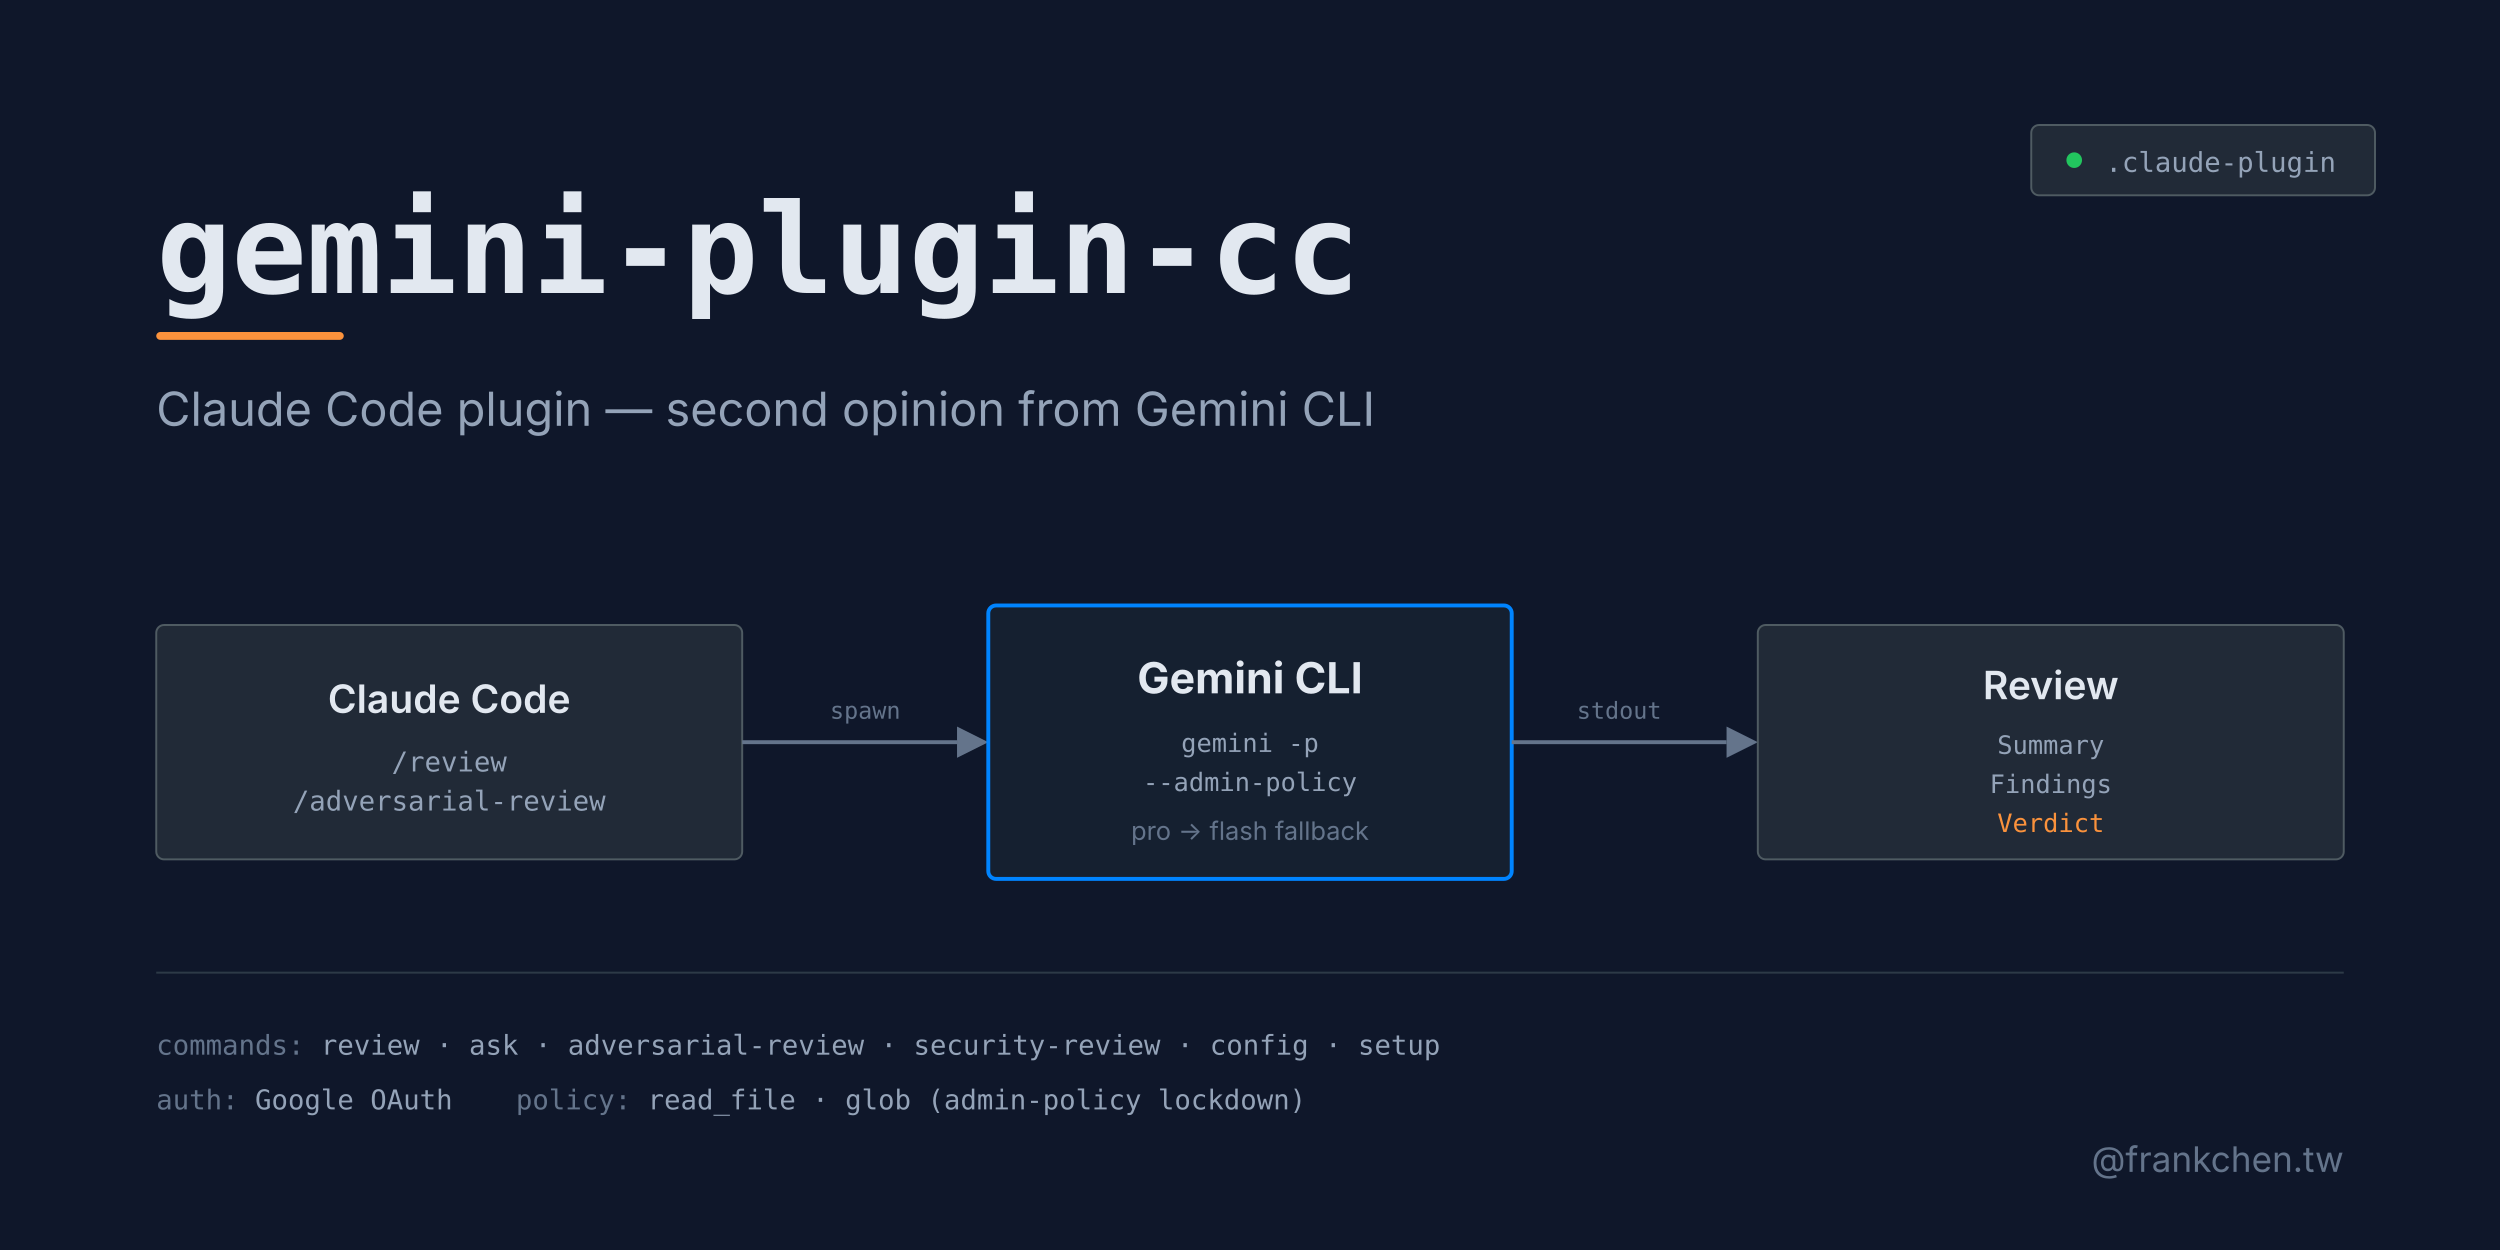
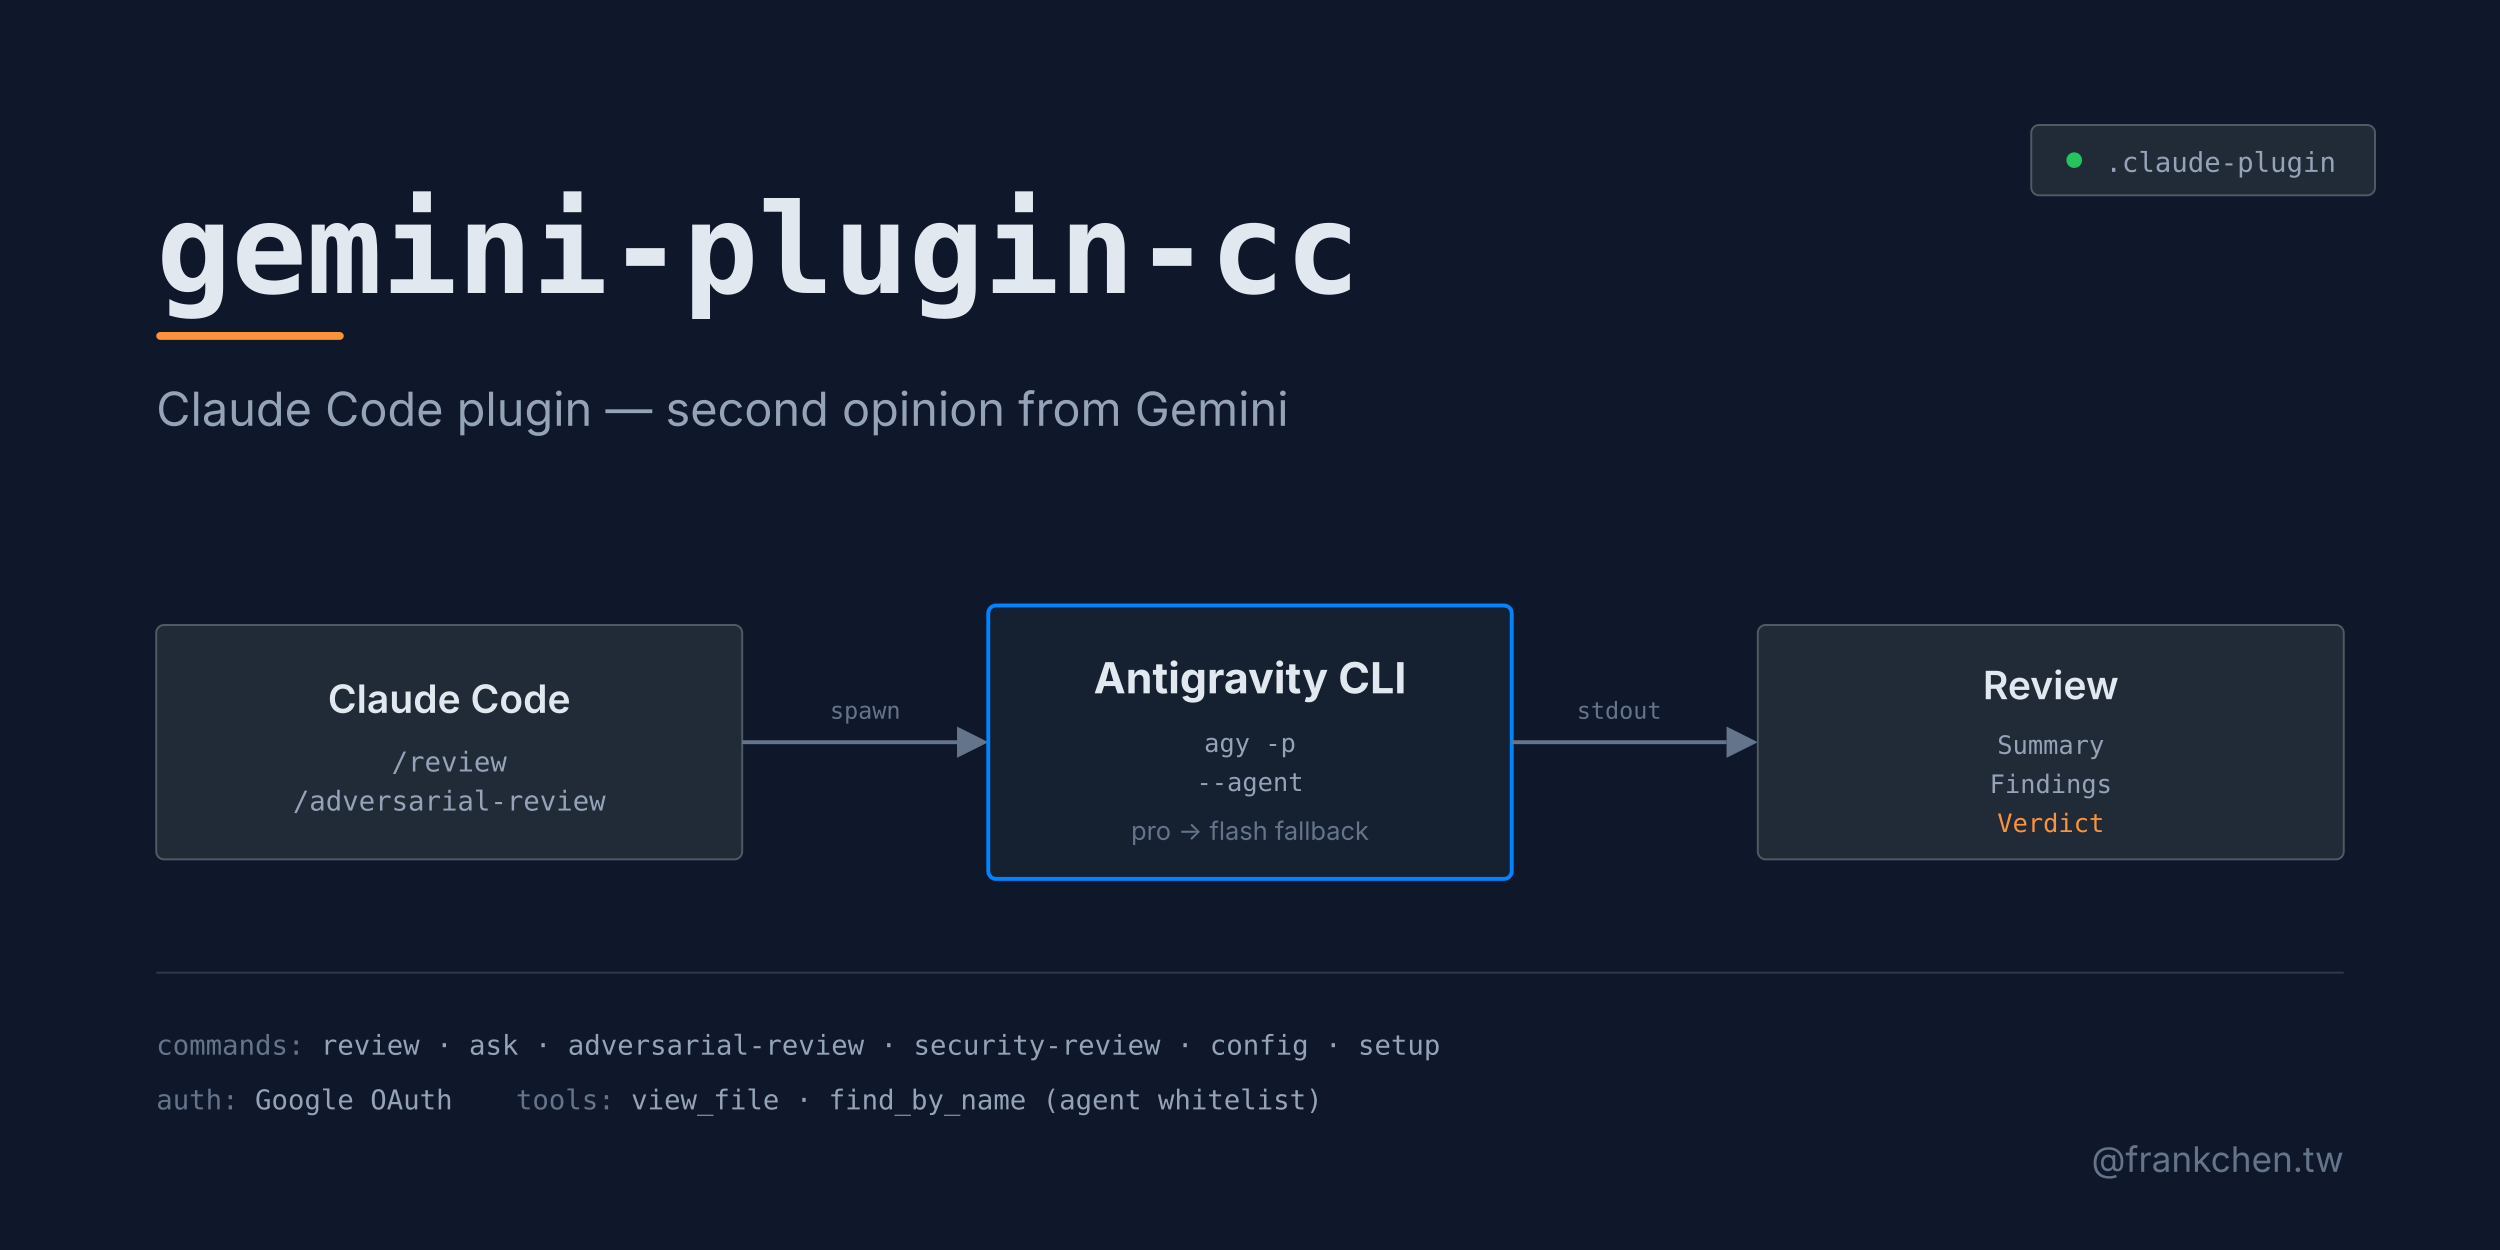
<svg xmlns="http://www.w3.org/2000/svg" viewBox="0 0 1280 640">
  <rect width="1280" height="640" fill="#0f172a" />
  <text x="80" y="150" font-family="'JetBrains Mono', 'Fira Code', 'Cascadia Code', monospace" font-size="64" font-weight="700" fill="#E2E8F0">
    gemini-plugin-cc
  </text>
  <rect x="80" y="170" width="96" height="4" rx="2" fill="#fb923c" />
  <text x="80" y="218" font-family="'Inter', 'Noto Sans TC', system-ui, sans-serif" font-size="24" fill="#94A3B8">
-     Claude Code plugin — second opinion from Gemini CLI
+     Claude Code plugin — second opinion from Gemini
  </text>
  <rect x="1040" y="64" width="176" height="36" rx="4" fill="#212a37" stroke="#4f5b62" stroke-width="1" />
  <circle cx="1062" cy="82" r="4" fill="#22c55e" />
  <text x="1078" y="88" font-family="'JetBrains Mono', 'Fira Code', monospace" font-size="14" fill="#94A3B8">
    .claude-plugin
  </text>
  <rect x="80" y="320" width="300" height="120" rx="4" fill="#212a37" stroke="#4f5b62" stroke-width="1" />
  <text x="230" y="365" text-anchor="middle" font-family="'Inter', 'Noto Sans TC', system-ui, sans-serif" font-size="20" font-weight="600" fill="#E2E8F0">
    Claude Code
  </text>
  <text x="230" y="395" text-anchor="middle" font-family="'JetBrains Mono', 'Fira Code', monospace" font-size="14" fill="#94A3B8">
    /review
  </text>
  <text x="230" y="415" text-anchor="middle" font-family="'JetBrains Mono', 'Fira Code', monospace" font-size="14" fill="#94A3B8">
    /adversarial-review
  </text>
  <line x1="380" y1="380" x2="490" y2="380" stroke="#64748B" stroke-width="2" />
  <polygon points="490,372 506,380 490,388" fill="#64748B" />
  <text x="443" y="368" text-anchor="middle" font-family="'JetBrains Mono', 'Fira Code', monospace" font-size="12" fill="#64748B">
    spawn
  </text>
  <rect x="506" y="310" width="268" height="140" rx="4" fill="#152030" stroke="#0084ff" stroke-width="2" />
  <text x="640" y="355" text-anchor="middle" font-family="'Inter', 'Noto Sans TC', system-ui, sans-serif" font-size="22" font-weight="700" fill="#E2E8F0">
-     Gemini CLI
+     Antigravity CLI
  </text>
  <text x="640" y="385" text-anchor="middle" font-family="'JetBrains Mono', 'Fira Code', monospace" font-size="13" fill="#94A3B8">
-     gemini -p
+     agy -p
  </text>
  <text x="640" y="405" text-anchor="middle" font-family="'JetBrains Mono', 'Fira Code', monospace" font-size="13" fill="#94A3B8">
-     --admin-policy
+     --agent
  </text>
  <text x="640" y="430" text-anchor="middle" font-family="'Inter', system-ui, sans-serif" font-size="13" fill="#64748B">
    pro → flash fallback
  </text>
  <line x1="774" y1="380" x2="884" y2="380" stroke="#64748B" stroke-width="2" />
  <polygon points="884,372 900,380 884,388" fill="#64748B" />
  <text x="829" y="368" text-anchor="middle" font-family="'JetBrains Mono', 'Fira Code', monospace" font-size="12" fill="#64748B">
    stdout
  </text>
  <rect x="900" y="320" width="300" height="120" rx="4" fill="#212a37" stroke="#4f5b62" stroke-width="1" />
  <text x="1050" y="358" text-anchor="middle" font-family="'Inter', 'Noto Sans TC', system-ui, sans-serif" font-size="20" font-weight="600" fill="#E2E8F0">
    Review
  </text>
  <text x="1050" y="386" text-anchor="middle" font-family="'JetBrains Mono', 'Fira Code', monospace" font-size="13" fill="#94A3B8">
    Summary
  </text>
  <text x="1050" y="406" text-anchor="middle" font-family="'JetBrains Mono', 'Fira Code', monospace" font-size="13" fill="#94A3B8">
    Findings
  </text>
  <text x="1050" y="426" text-anchor="middle" font-family="'JetBrains Mono', 'Fira Code', monospace" font-size="13" fill="#fb923c">
    Verdict
  </text>
  <line x1="80" y1="498" x2="1200" y2="498" stroke="#2d3a47" stroke-width="1" />
  <g font-family="'JetBrains Mono', 'Fira Code', monospace" font-size="14" fill="#94A3B8">
    <text x="80" y="540">
      <tspan fill="#64748B">commands:</tspan> review · ask · adversarial-review · security-review · config · setup
    </text>
    <text x="80" y="568">
      <tspan fill="#64748B">auth:</tspan> Google OAuth
-       <tspan fill="#64748B" dx="24">policy:</tspan> read_file · glob (admin-policy lockdown)
+       <tspan fill="#64748B" dx="24">tools:</tspan> view_file · find_by_name (agent whitelist)
    </text>
  </g>
  <text x="1200" y="600" text-anchor="end" font-family="'Inter', system-ui, sans-serif" font-size="18" fill="#64748B">
    @frankchen.tw
  </text>
</svg>
